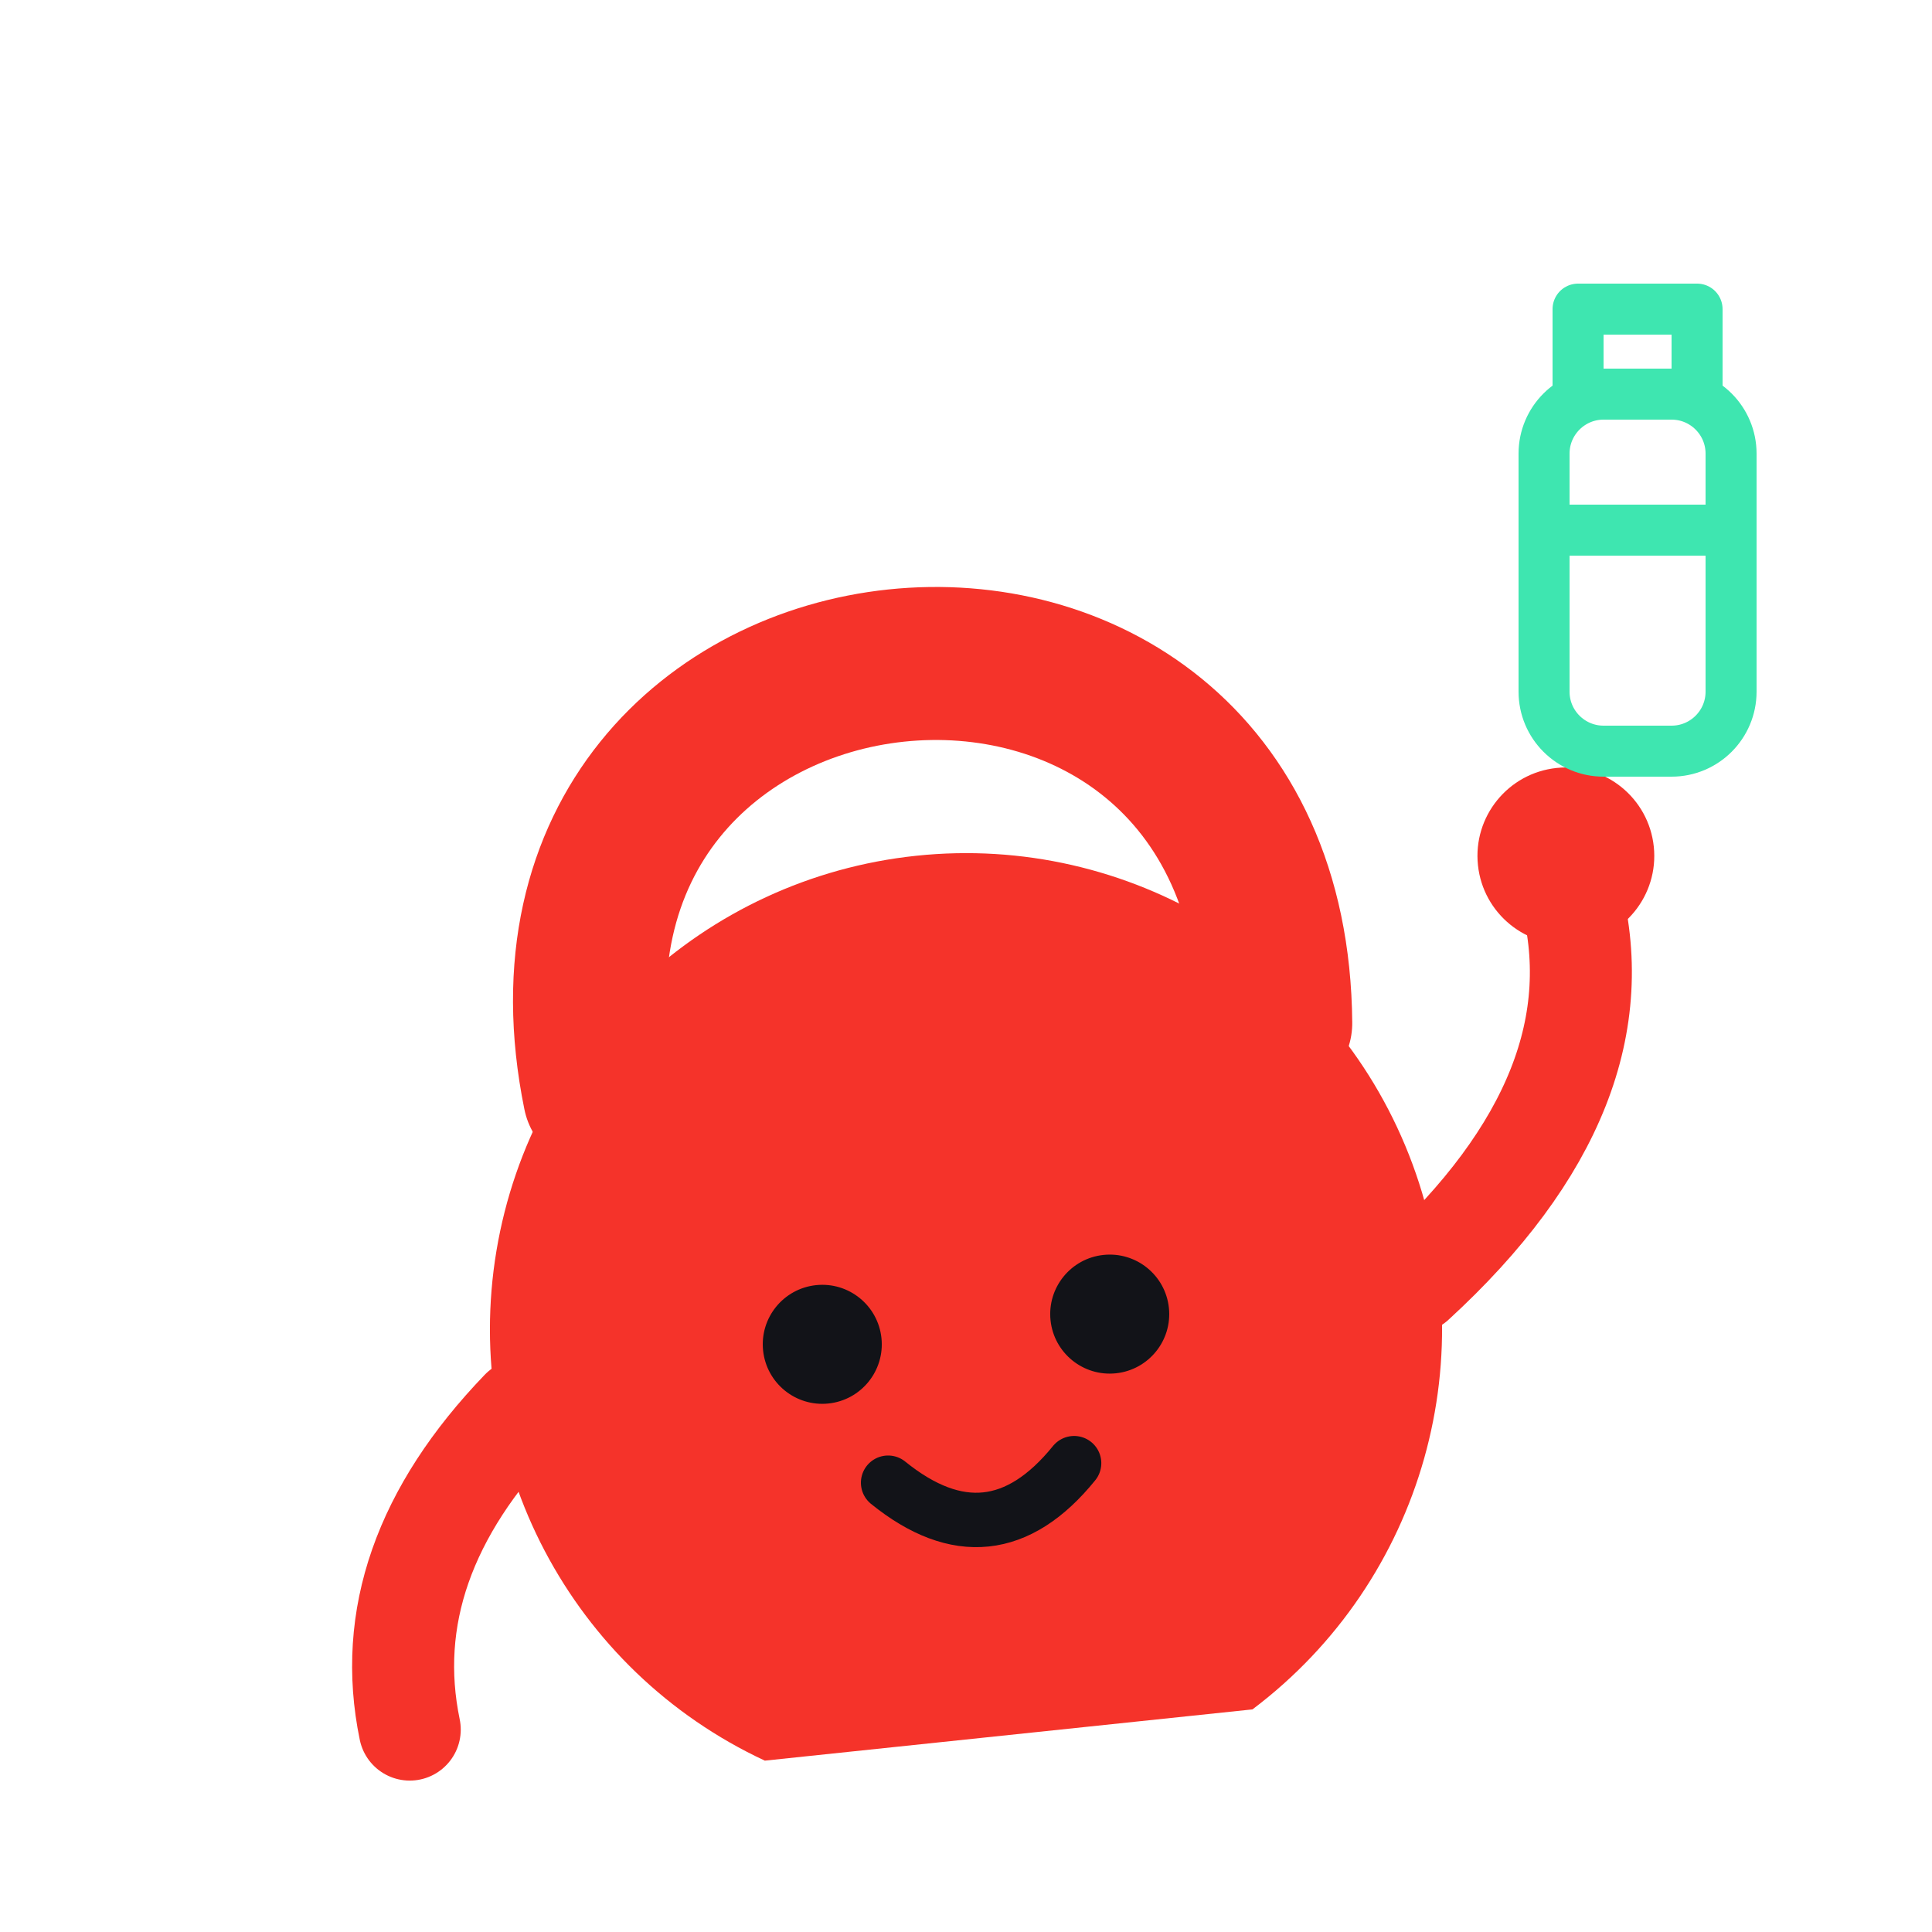
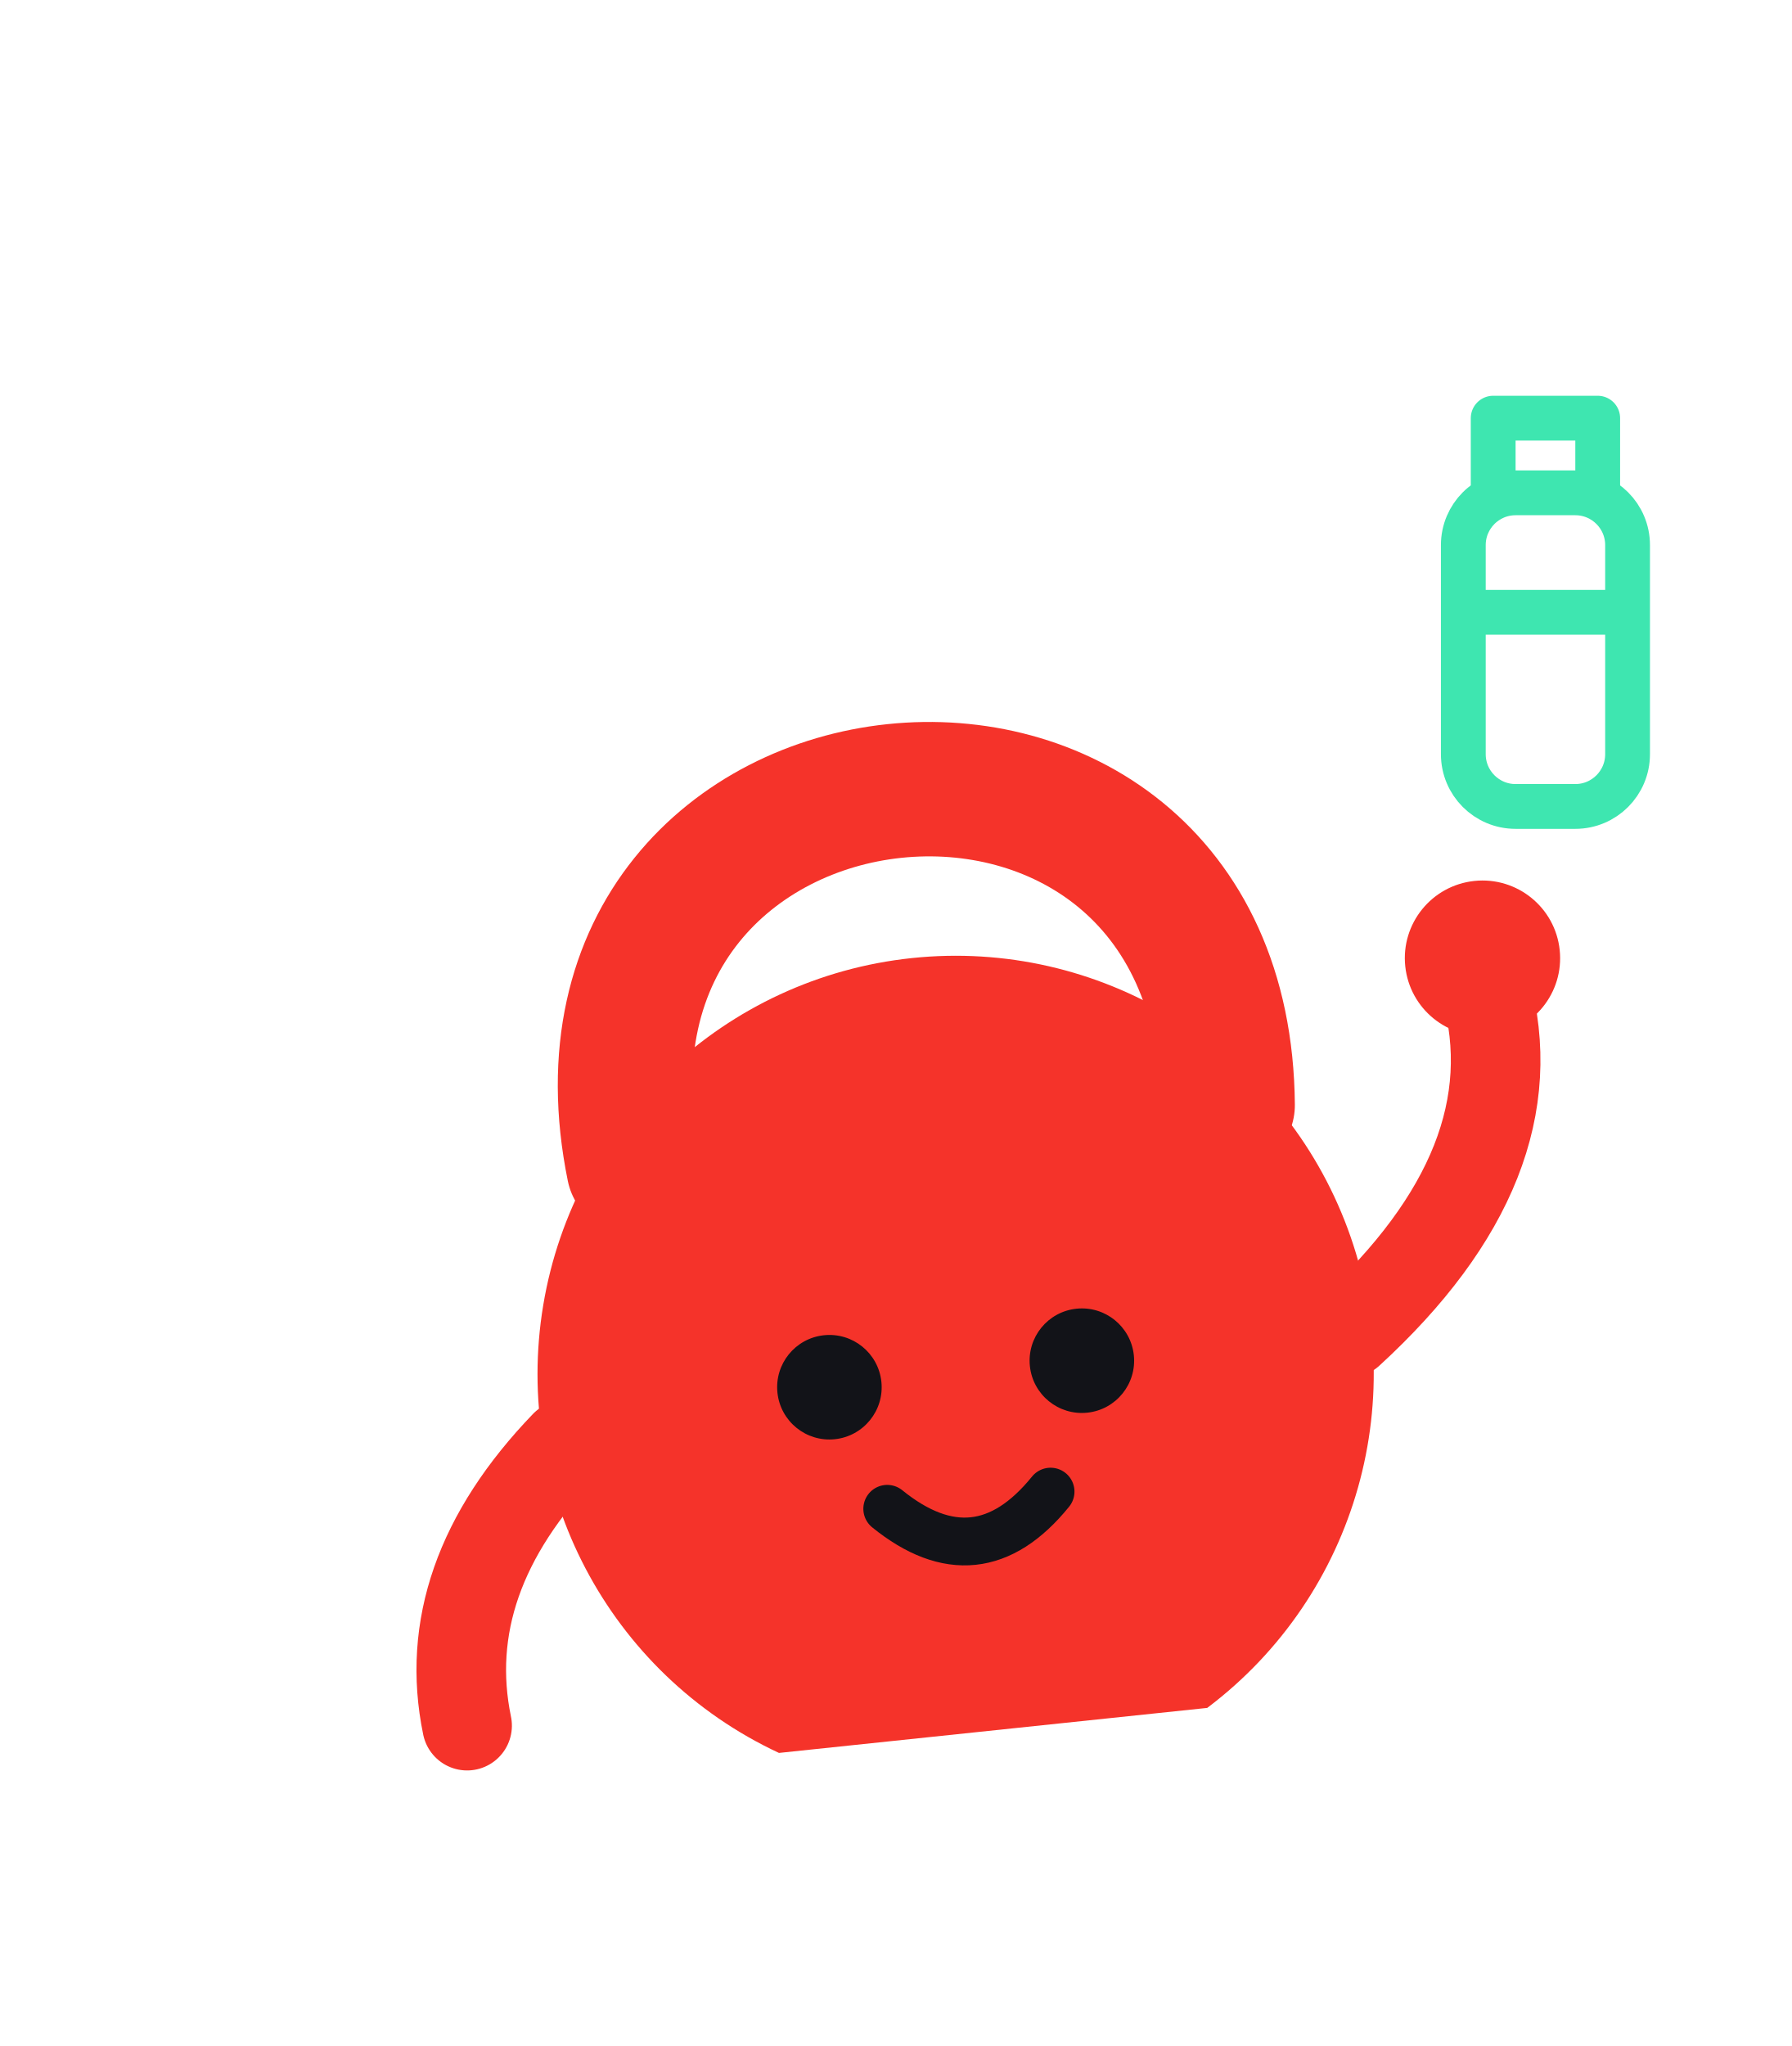
- <svg xmlns="http://www.w3.org/2000/svg" viewBox="0 0 100 100" role="img" aria-label="Reset Fit · Hidrata">
-   <g transform="translate(6 16) scale(0.88)">
-     <g transform="rotate(-6 50 60)">
-       <path d="M30 44C27 13 73 13 70 44" fill="none" stroke="#f5332a" stroke-width="9" stroke-linecap="round" />
-       <path d="M35.58 84A28 28 0 1 1 64.42 84Z" fill="#f5332a" />
-       <path d="M23.5 62Q14 70 15 80M76.5 60Q90 50 88 38" fill="none" stroke="#f5332a" stroke-width="6" stroke-linecap="round" stroke-linejoin="round" />
-       <circle cx="88" cy="36" r="5.2" fill="#f5332a" />
-       <circle cx="41.5" cy="60" r="3.5" fill="#121318" />
-       <circle cx="58.5" cy="60" r="3.5" fill="#121318" />
-       <path d="M44.5 68.5Q50 74 55.5 68.5" fill="none" stroke="#121318" stroke-width="3.2" stroke-linecap="round" stroke-linejoin="round" />
-     </g>
-     <g fill="none" stroke="#3ee6b0" stroke-width="3" stroke-linejoin="round">
-       <rect x="84" y="5" width="11" height="21" rx="3.5" />
-       <path d="M86 5V0H93V5M84 13H95" />
-     </g>
+ <svg xmlns="http://www.w3.org/2000/svg" viewBox="-14 -32 120 137" role="img" aria-label="Reset Fit · Hidrata">
+   <g transform="rotate(-6 50 60)">
+     <path d="M30 44C27 13 73 13 70 44" fill="none" stroke="#f5332a" stroke-width="9" stroke-linecap="round" />
+     <path d="M35.58 84A28 28 0 1 1 64.42 84Z" fill="#f5332a" />
+     <path d="M23.5 62Q14 70 15 80M76.5 60Q90 50 88 38" fill="none" stroke="#f5332a" stroke-width="6" stroke-linecap="round" stroke-linejoin="round" />
+     <circle cx="88" cy="36" r="5.2" fill="#f5332a" />
+     <circle cx="41.5" cy="60" r="3.5" fill="#121318" />
+     <circle cx="58.5" cy="60" r="3.5" fill="#121318" />
+     <path d="M44.5 68.5Q50 74 55.5 68.5" fill="none" stroke="#121318" stroke-width="3.2" stroke-linecap="round" stroke-linejoin="round" />
+   </g>
+   <g fill="none" stroke="#3ee6b0" stroke-width="3" stroke-linejoin="round">
+     <rect x="84" y="1" width="11" height="21" rx="3.5" />
+     <path d="M86 1V-4H93V1M84 9H95" />
  </g>
</svg>
